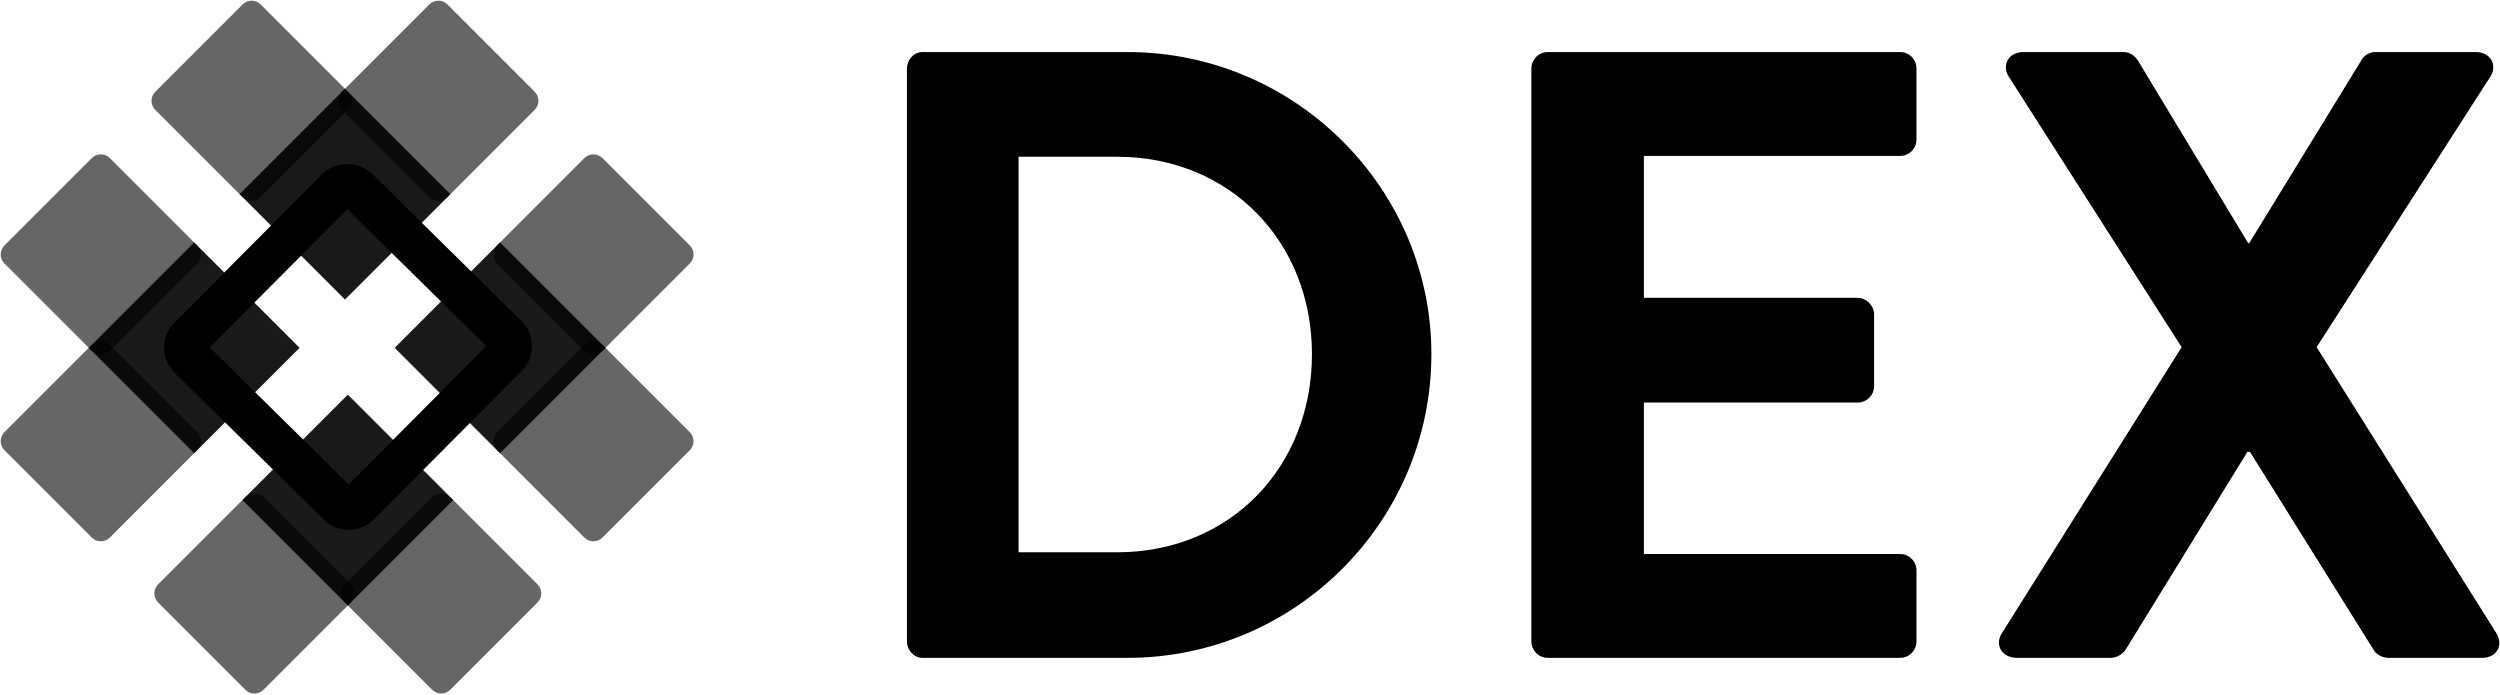
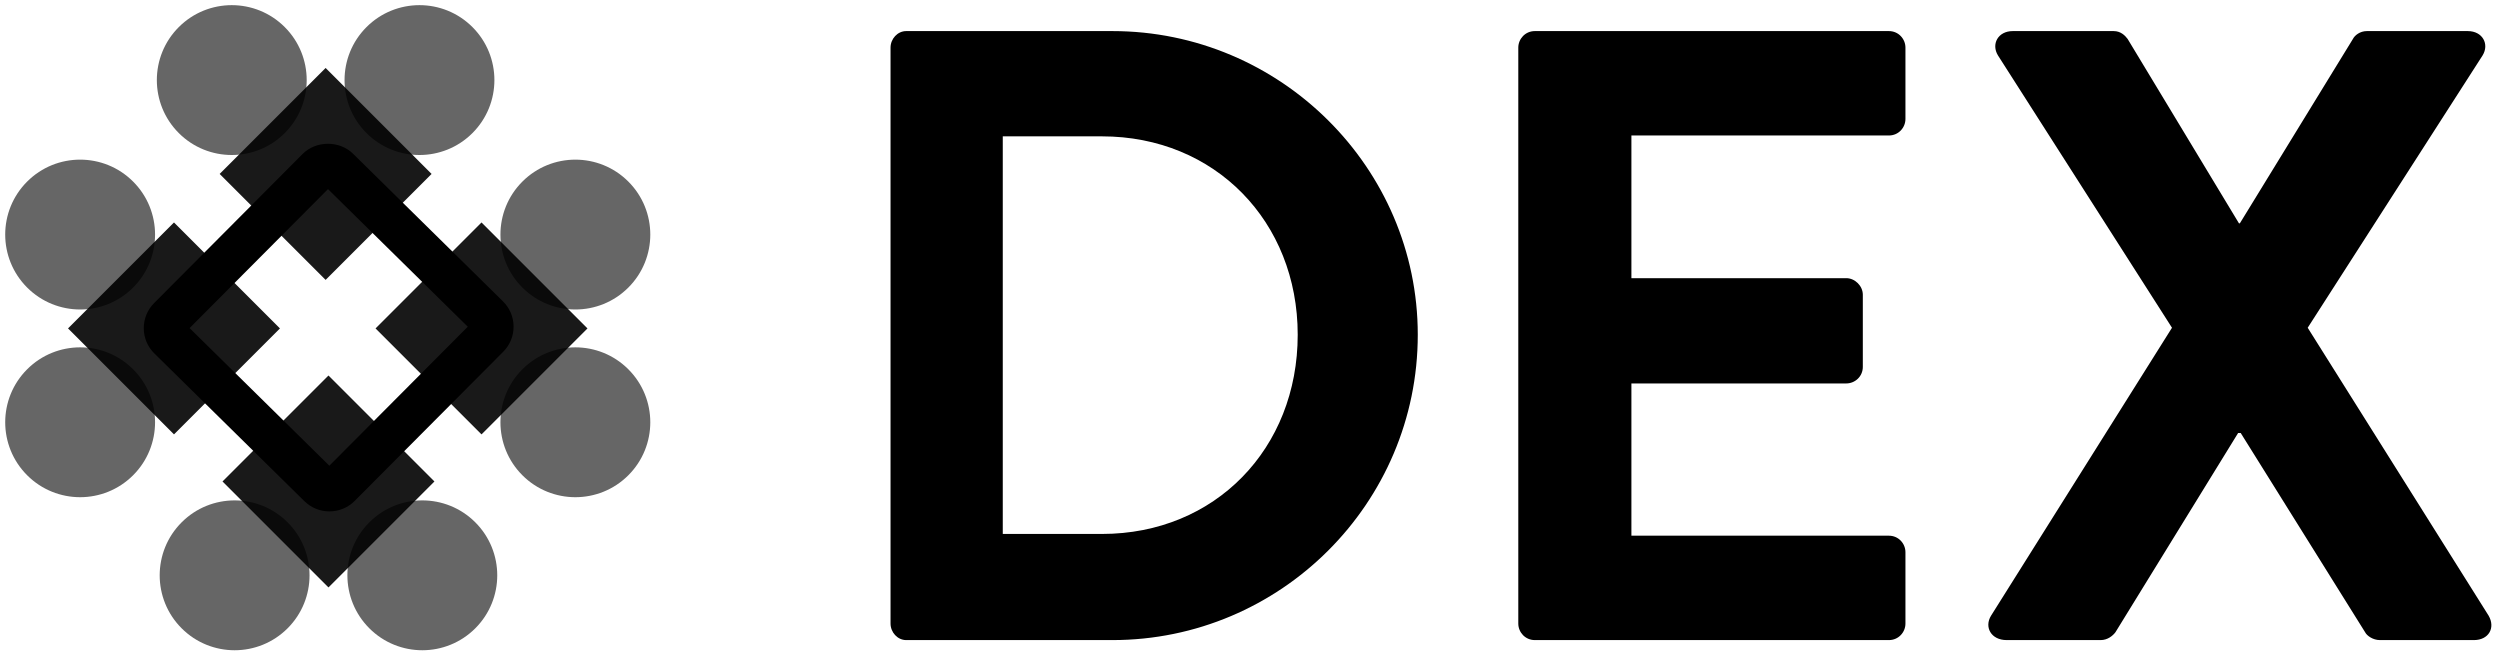
- <svg xmlns="http://www.w3.org/2000/svg" width="1761" height="489" viewBox="0 0 1761 489">
-   <g transform="translate(-69 -69)">
-     <path d="M855.984 458.021C935.234 458.021 993.142 398.279 993.142 318.421 993.142 239.167 935.234 179.425 855.984 179.425L786.484 179.425 786.484 458.021 855.984 458.021zM707.846 117.25C707.846 111.154 712.717 105.667 718.817 105.667L863.296 105.667C980.955 105.667 1077.272 201.375 1077.272 318.421 1077.272 436.679 980.955 532.392 863.296 532.392L718.817 532.392C712.717 532.392 707.846 526.905 707.846 520.809L707.846 117.25zM1147.705 117.25C1147.705 111.154 1152.576 105.667 1159.293 105.667L1407.397 105.667C1414.109 105.667 1418.98 111.154 1418.98 117.25L1418.98 167.233C1418.98 173.333 1414.109 178.817 1407.397 178.817L1226.959 178.817 1226.959 278.792 1377.526 278.792C1383.626 278.792 1389.109 284.275 1389.109 290.375L1389.109 340.975C1389.109 347.679 1383.626 352.559 1377.526 352.559L1226.959 352.559 1226.959 459.242 1407.397 459.242C1414.109 459.242 1418.98 464.725 1418.98 470.825L1418.98 520.809C1418.98 526.905 1414.109 532.392 1407.397 532.392L1159.293 532.392C1152.576 532.392 1147.705 526.905 1147.705 520.809L1147.705 117.25zM1605.739 313.542L1483.814 122.733C1478.939 114.813 1483.814 105.667 1494.18 105.667L1564.889 105.667C1569.768 105.667 1572.814 108.713 1574.647 111.154L1652.68 240.388 1653.28 240.388 1732.535 111.154C1733.756 108.713 1737.414 105.667 1742.293 105.667L1813.001 105.667C1823.368 105.667 1828.247 114.813 1823.368 122.733L1700.835 313.542 1827.631 515.321C1832.51 523.85 1827.631 532.392 1817.268 532.392L1751.435 532.392C1746.556 532.392 1742.293 529.342 1741.072 526.905L1653.901 387.3 1652.064 387.3 1566.11 526.905C1564.285 529.342 1560.626 532.392 1555.747 532.392L1489.914 532.392C1478.939 532.392 1474.059 523.246 1478.939 515.321L1605.739 313.542z" />
-     <g transform="rotate(45 -261.862 552.54)">
-       <rect width="105" height="105" opacity=".9" />
-       <rect width="105" height="105" x="93" opacity=".6" rx="9" />
-       <rect width="105" height="105" y="93" opacity=".6" rx="9" />
+ <svg xmlns="http://www.w3.org/2000/svg" width="274" height="72" viewBox="0 0 274 72">
+   <g transform="translate(-14 -14.005)">
+     <path d="M134.775,72.526 C147.171,72.526 156.229,63.182 156.229,50.69 C156.229,38.294 147.171,28.949 134.775,28.949 L123.904,28.949 L123.904,72.526 L134.775,72.526 Z M111.603,19.224 C111.603,18.27 112.365,17.412 113.319,17.412 L135.919,17.412 C154.322,17.412 169.388,32.382 169.388,50.69 C169.388,69.188 154.322,84.159 135.919,84.159 L113.319,84.159 C112.365,84.159 111.603,83.301 111.603,82.347 L111.603,19.224 Z M180.405,19.224 C180.405,18.27 181.167,17.412 182.218,17.412 L221.025,17.412 C222.075,17.412 222.837,18.27 222.837,19.224 L222.837,27.042 C222.837,27.996 222.075,28.854 221.025,28.854 L192.802,28.854 L192.802,44.492 L216.353,44.492 C217.307,44.492 218.165,45.349 218.165,46.304 L218.165,54.218 C218.165,55.267 217.307,56.03 216.353,56.03 L192.802,56.03 L192.802,72.717 L221.025,72.717 C222.075,72.717 222.837,73.575 222.837,74.529 L222.837,82.347 C222.837,83.301 222.075,84.159 221.025,84.159 L182.218,84.159 C181.167,84.159 180.405,83.301 180.405,82.347 L180.405,19.224 Z M252.05,49.927 L232.978,20.081 C232.216,18.842 232.978,17.412 234.6,17.412 L245.66,17.412 C246.423,17.412 246.9,17.888 247.186,18.27 L259.392,38.485 L259.486,38.485 L271.883,18.27 C272.074,17.888 272.646,17.412 273.409,17.412 L284.469,17.412 C286.091,17.412 286.854,18.842 286.091,20.081 L266.924,49.927 L286.757,81.489 C287.521,82.823 286.757,84.159 285.137,84.159 L274.839,84.159 C274.076,84.159 273.409,83.682 273.218,83.301 L259.583,61.464 L259.296,61.464 L245.851,83.301 C245.565,83.682 244.993,84.159 244.23,84.159 L233.933,84.159 C232.216,84.159 231.453,82.729 232.216,81.489 L252.05,49.927 Z" />
+     <g transform="rotate(45 -39.909 87.278)">
+       <rect width="16.424" height="16.424" x=".956" y=".992" opacity=".9" />
+       <rect width="16.424" height="16.424" x="15.503" y=".992" opacity=".6" rx="8.212" />
+       <rect width="16.424" height="16.424" x=".956" y="15.539" opacity=".6" rx="8.212" />
    </g>
-     <g transform="rotate(-135 213.996 75.388)">
-       <rect width="105" height="105" opacity=".9" />
-       <rect width="105" height="105" x="93" opacity=".6" rx="9" />
-       <rect width="105" height="105" y="93" opacity=".6" rx="9" />
+     <g transform="rotate(-135 34.098 12.05)">
+       <rect width="16.424" height="16.424" opacity=".9" />
+       <rect width="16.424" height="16.424" x="14.547" opacity=".6" rx="8.212" />
+       <rect width="16.424" height="16.424" y="14.547" opacity=".6" rx="8.212" />
    </g>
-     <g transform="rotate(135 74.974 214.996)">
-       <rect width="105" height="105" opacity=".9" />
-       <rect width="105" height="105" x="93" opacity=".6" rx="9" />
-       <rect width="105" height="105" y="93" opacity=".6" rx="9" />
+     <g transform="rotate(135 11.986 34.254)">
+       <rect width="16.424" height="16.424" opacity=".9" />
+       <rect width="16.424" height="16.424" x="14.547" opacity=".6" rx="8.212" />
+       <rect width="16.424" height="16.424" y="14.547" opacity=".6" rx="8.212" />
    </g>
-     <g transform="rotate(-45 552.54 -261.862)">
-       <rect width="105" height="105" opacity=".9" />
-       <rect width="105" height="105" x="93" opacity=".6" rx="9" />
-       <rect width="105" height="105" y="93" opacity=".6" rx="9" />
+     <g transform="rotate(-45 87.278 -39.909)">
+       <rect width="16.424" height="16.424" x=".992" y=".956" opacity=".9" />
+       <rect width="16.424" height="16.424" x="15.539" y=".956" opacity=".6" rx="8.212" />
+       <rect width="16.424" height="16.424" x=".992" y="15.503" opacity=".6" rx="8.212" />
    </g>
-     <path d="M216.7,313.775 L314.629,410.204 L411.609,312.817 L313.675,216.396 L216.7,313.775 Z M314.671,442.213 C308.059,442.213 301.825,439.659 297.121,435.029 L192.029,331.55 C187.267,326.863 184.625,320.604 184.592,313.925 C184.563,307.246 187.146,300.963 191.858,296.234 L295.913,191.746 C305.288,182.325 321.721,182.246 331.196,191.575 L436.279,295.038 C441.038,299.729 443.675,305.979 443.709,312.659 C443.746,319.334 441.167,325.613 436.459,330.35 L332.396,434.854 C327.667,439.596 321.375,442.213 314.671,442.213 Z" />
+     <path d="M34.779,49.964 L50.097,65.047 L65.267,49.814 L49.948,34.732 L34.779,49.964 Z M50.104,70.054 C49.069,70.054 48.094,69.654 47.359,68.93 L30.92,52.744 C30.176,52.011 29.762,51.032 29.757,49.987 C29.753,48.942 30.157,47.96 30.894,47.22 L47.17,30.876 C48.636,29.403 51.207,29.39 52.689,30.849 L69.126,47.033 C69.87,47.767 70.282,48.744 70.288,49.789 C70.293,50.833 69.89,51.815 69.154,52.556 L52.876,68.903 C52.137,69.644 51.152,70.054 50.104,70.054 Z" />
  </g>
</svg>
